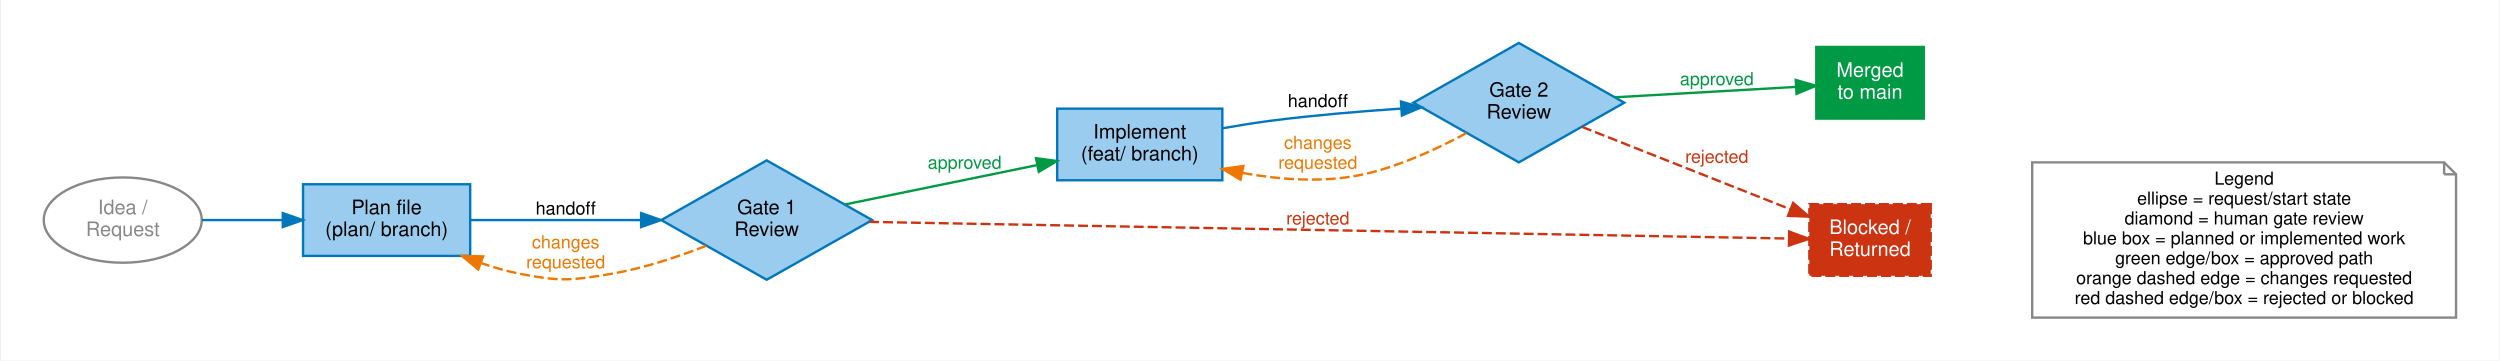
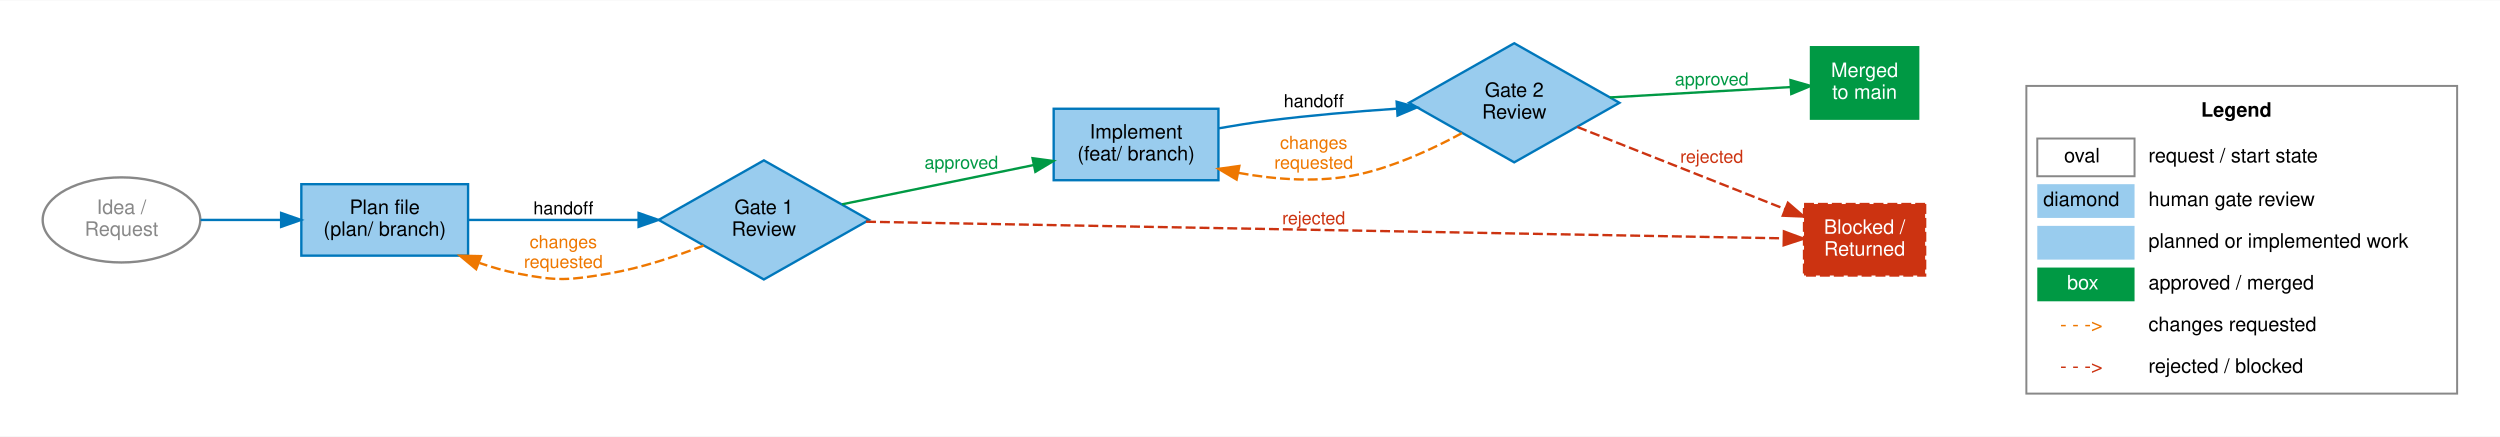
- <svg xmlns="http://www.w3.org/2000/svg" width="1255pt" height="181pt" viewBox="0.00 0.00 1255.40 181.20">
-   <g id="graph0" class="graph" transform="scale(1 1) rotate(0) translate(21.6 159.6)">
-     <polygon fill="white" stroke="transparent" points="-21.6,21.6 -21.6,-159.6 1233.8,-159.6 1233.8,21.6 -21.6,21.6" />
+ <svg xmlns="http://www.w3.org/2000/svg" width="1259pt" height="220pt" viewBox="0.00 0.00 1259.40 219.70">
+   <g id="graph0" class="graph" transform="scale(1 1) rotate(0) translate(21.6 198.1)">
+     <polygon fill="white" stroke="transparent" points="-21.6,21.6 -21.6,-198.1 1237.8,-198.1 1237.8,21.6 -21.6,21.6" />
    <g id="node1" class="node">
-       <ellipse fill="white" stroke="#888888" stroke-width="1.2" cx="39.6" cy="-49" rx="39.7" ry="21.43" />
-       <text text-anchor="middle" x="39.6" y="-52" font-family="Helvetica,sans-Serif" font-size="10.00" fill="#888888">Idea /</text>
-       <text text-anchor="middle" x="39.6" y="-41" font-family="Helvetica,sans-Serif" font-size="10.00" fill="#888888">Request</text>
+       <ellipse fill="white" stroke="#888888" stroke-width="1.2" cx="39.6" cy="-87.5" rx="39.7" ry="21.43" />
+       <text text-anchor="middle" x="39.6" y="-90.5" font-family="Helvetica,sans-Serif" font-size="10.00" fill="#888888">Idea /</text>
+       <text text-anchor="middle" x="39.6" y="-79.5" font-family="Helvetica,sans-Serif" font-size="10.00" fill="#888888">Request</text>
    </g>
    <g id="node2" class="node">
-       <polygon fill="#99ccee" stroke="#0077bb" stroke-width="1.2" points="214.2,-67 130.2,-67 130.2,-31 214.2,-31 214.2,-67" />
-       <text text-anchor="middle" x="172.2" y="-52" font-family="Helvetica,sans-Serif" font-size="10.00">Plan file</text>
-       <text text-anchor="middle" x="172.2" y="-41" font-family="Helvetica,sans-Serif" font-size="10.00">(plan/ branch)</text>
+       <polygon fill="#99ccee" stroke="#0077bb" stroke-width="1.2" points="214.2,-105.5 130.2,-105.5 130.2,-69.5 214.2,-69.5 214.2,-105.5" />
+       <text text-anchor="middle" x="172.2" y="-90.5" font-family="Helvetica,sans-Serif" font-size="10.00">Plan file</text>
+       <text text-anchor="middle" x="172.2" y="-79.5" font-family="Helvetica,sans-Serif" font-size="10.00">(plan/ branch)</text>
    </g>
    <g id="edge1" class="edge">
-       <path fill="none" stroke="#0077bb" stroke-width="1.2" d="M79.43,-49C92.13,-49 106.44,-49 119.92,-49" />
-       <polygon fill="#0077bb" stroke="#0077bb" stroke-width="1.2" points="120.02,-52.5 130.02,-49 120.02,-45.5 120.02,-52.5" />
+       <path fill="none" stroke="#0077bb" stroke-width="1.2" d="M79.43,-87.5C92.13,-87.5 106.44,-87.5 119.92,-87.5" />
+       <polygon fill="#0077bb" stroke="#0077bb" stroke-width="1.2" points="120.02,-91 130.02,-87.5 120.02,-84 120.02,-91" />
    </g>
    <g id="node3" class="node">
-       <polygon fill="#99ccee" stroke="#0077bb" stroke-width="1.2" points="363.2,-79 310.2,-49 363.2,-19 416.2,-49 363.2,-79" />
-       <text text-anchor="middle" x="363.2" y="-52" font-family="Helvetica,sans-Serif" font-size="10.00">Gate 1</text>
-       <text text-anchor="middle" x="363.2" y="-41" font-family="Helvetica,sans-Serif" font-size="10.00">Review</text>
+       <polygon fill="#99ccee" stroke="#0077bb" stroke-width="1.2" points="363.2,-117.5 310.2,-87.5 363.2,-57.5 416.2,-87.5 363.2,-117.5" />
+       <text text-anchor="middle" x="363.2" y="-90.5" font-family="Helvetica,sans-Serif" font-size="10.00">Gate 1</text>
+       <text text-anchor="middle" x="363.2" y="-79.5" font-family="Helvetica,sans-Serif" font-size="10.00">Review</text>
    </g>
    <g id="edge2" class="edge">
-       <path fill="none" stroke="#0077bb" stroke-width="1.2" d="M214.21,-49C239.25,-49 271.77,-49 299.94,-49" />
-       <polygon fill="#0077bb" stroke="#0077bb" stroke-width="1.2" points="300.1,-52.5 310.1,-49 300.1,-45.5 300.1,-52.5" />
-       <text text-anchor="middle" x="262.2" y="-51.8" font-family="Helvetica,sans-Serif" font-size="9.00">handoff</text>
+       <path fill="none" stroke="#0077bb" stroke-width="1.2" d="M214.21,-87.5C239.25,-87.5 271.77,-87.5 299.94,-87.5" />
+       <polygon fill="#0077bb" stroke="#0077bb" stroke-width="1.2" points="300.1,-91 310.1,-87.5 300.1,-84 300.1,-91" />
+       <text text-anchor="middle" x="262.2" y="-90.3" font-family="Helvetica,sans-Serif" font-size="9.00">handoff</text>
    </g>
    <g id="edge4" class="edge">
-       <path fill="none" stroke="#ee7700" stroke-width="1.2" stroke-dasharray="5,2" d="M332.83,-36.08C318.72,-30.56 301.4,-24.76 285.2,-22 265.04,-18.57 259.26,-18.06 239.2,-22 232.82,-23.25 226.28,-25.13 219.92,-27.32" />
-       <polygon fill="#ee7700" stroke="#ee7700" stroke-width="1.2" points="218.26,-24.2 210.11,-30.97 220.7,-30.76 218.26,-24.2" />
-       <text text-anchor="middle" x="262.2" y="-34.8" font-family="Helvetica,sans-Serif" font-size="9.00" fill="#ee7700">changes</text>
-       <text text-anchor="middle" x="262.2" y="-24.8" font-family="Helvetica,sans-Serif" font-size="9.00" fill="#ee7700">requested</text>
+       <path fill="none" stroke="#ee7700" stroke-width="1.2" stroke-dasharray="5,2" d="M332.83,-74.58C318.72,-69.06 301.4,-63.26 285.2,-60.5 265.04,-57.07 259.26,-56.56 239.2,-60.5 232.82,-61.75 226.28,-63.63 219.92,-65.82" />
+       <polygon fill="#ee7700" stroke="#ee7700" stroke-width="1.2" points="218.26,-62.7 210.11,-69.47 220.7,-69.26 218.26,-62.7" />
+       <text text-anchor="middle" x="262.2" y="-73.3" font-family="Helvetica,sans-Serif" font-size="9.00" fill="#ee7700">changes</text>
+       <text text-anchor="middle" x="262.2" y="-63.3" font-family="Helvetica,sans-Serif" font-size="9.00" fill="#ee7700">requested</text>
    </g>
    <g id="node4" class="node">
-       <polygon fill="#99ccee" stroke="#0077bb" stroke-width="1.2" points="592.2,-105 509.2,-105 509.2,-69 592.2,-69 592.2,-105" />
-       <text text-anchor="middle" x="550.7" y="-90" font-family="Helvetica,sans-Serif" font-size="10.00">Implement</text>
-       <text text-anchor="middle" x="550.7" y="-79" font-family="Helvetica,sans-Serif" font-size="10.00">(feat/ branch)</text>
+       <polygon fill="#99ccee" stroke="#0077bb" stroke-width="1.2" points="592.2,-143.5 509.2,-143.5 509.2,-107.5 592.2,-107.5 592.2,-143.5" />
+       <text text-anchor="middle" x="550.7" y="-128.5" font-family="Helvetica,sans-Serif" font-size="10.00">Implement</text>
+       <text text-anchor="middle" x="550.7" y="-117.5" font-family="Helvetica,sans-Serif" font-size="10.00">(feat/ branch)</text>
    </g>
    <g id="edge3" class="edge">
-       <path fill="none" stroke="#009944" stroke-width="1.2" d="M402.63,-56.87C430.57,-62.6 468.65,-70.4 499.07,-76.63" />
-       <polygon fill="#009944" stroke="#009944" stroke-width="1.2" points="498.56,-80.1 509.06,-78.68 499.97,-73.24 498.56,-80.1" />
-       <text text-anchor="middle" x="462.7" y="-74.8" font-family="Helvetica,sans-Serif" font-size="9.00" fill="#009944">approved</text>
+       <path fill="none" stroke="#009944" stroke-width="1.2" d="M402.63,-95.37C430.57,-101.1 468.65,-108.9 499.07,-115.13" />
+       <polygon fill="#009944" stroke="#009944" stroke-width="1.2" points="498.56,-118.6 509.06,-117.18 499.97,-111.74 498.56,-118.6" />
+       <text text-anchor="middle" x="462.7" y="-113.3" font-family="Helvetica,sans-Serif" font-size="9.00" fill="#009944">approved</text>
    </g>
    <g id="node7" class="node">
-       <polygon fill="#cc3311" stroke="#cc3311" stroke-width="1.2" stroke-dasharray="5,2" points="948.2,-57 887.2,-57 887.2,-21 948.2,-21 948.2,-57" />
-       <text text-anchor="middle" x="917.7" y="-42" font-family="Helvetica,sans-Serif" font-size="10.00" fill="white">Blocked /</text>
-       <text text-anchor="middle" x="917.7" y="-31" font-family="Helvetica,sans-Serif" font-size="10.00" fill="white">Returned</text>
+       <polygon fill="#cc3311" stroke="#cc3311" stroke-width="1.2" stroke-dasharray="5,2" points="948.2,-95.5 887.2,-95.5 887.2,-59.5 948.2,-59.5 948.2,-95.5" />
+       <text text-anchor="middle" x="917.7" y="-80.5" font-family="Helvetica,sans-Serif" font-size="10.00" fill="white">Blocked /</text>
+       <text text-anchor="middle" x="917.7" y="-69.5" font-family="Helvetica,sans-Serif" font-size="10.00" fill="white">Returned</text>
    </g>
    <g id="edge5" class="edge">
-       <path fill="none" stroke="#cc3311" stroke-width="1.2" stroke-dasharray="5,2" d="M414.69,-48.09C523.54,-46.12 778.39,-41.5 876.87,-39.72" />
-       <polygon fill="#cc3311" stroke="#cc3311" stroke-width="1.2" points="877.06,-43.22 887,-39.54 876.94,-36.22 877.06,-43.22" />
-       <text text-anchor="middle" x="640.2" y="-46.8" font-family="Helvetica,sans-Serif" font-size="9.00" fill="#cc3311">rejected</text>
+       <path fill="none" stroke="#cc3311" stroke-width="1.2" stroke-dasharray="5,2" d="M414.69,-86.59C523.54,-84.62 778.39,-80 876.87,-78.22" />
+       <polygon fill="#cc3311" stroke="#cc3311" stroke-width="1.2" points="877.06,-81.72 887,-78.04 876.94,-74.72 877.06,-81.72" />
+       <text text-anchor="middle" x="640.2" y="-85.3" font-family="Helvetica,sans-Serif" font-size="9.00" fill="#cc3311">rejected</text>
    </g>
    <g id="node5" class="node">
-       <polygon fill="#99ccee" stroke="#0077bb" stroke-width="1.2" points="741.2,-138 688.2,-108 741.2,-78 794.2,-108 741.2,-138" />
-       <text text-anchor="middle" x="741.2" y="-111" font-family="Helvetica,sans-Serif" font-size="10.00">Gate 2</text>
-       <text text-anchor="middle" x="741.2" y="-100" font-family="Helvetica,sans-Serif" font-size="10.00">Review</text>
+       <polygon fill="#99ccee" stroke="#0077bb" stroke-width="1.2" points="741.2,-176.5 688.2,-146.5 741.2,-116.5 794.2,-146.5 741.2,-176.5" />
+       <text text-anchor="middle" x="741.2" y="-149.5" font-family="Helvetica,sans-Serif" font-size="10.00">Gate 2</text>
+       <text text-anchor="middle" x="741.2" y="-138.5" font-family="Helvetica,sans-Serif" font-size="10.00">Review</text>
    </g>
    <g id="edge6" class="edge">
-       <path fill="none" stroke="#0077bb" stroke-width="1.2" d="M592.47,-95.17C600.63,-96.61 609.17,-97.97 617.2,-99 638.27,-101.69 661.49,-103.65 682.02,-105.04" />
-       <polygon fill="#0077bb" stroke="#0077bb" stroke-width="1.2" points="681.97,-108.54 692.18,-105.69 682.42,-101.56 681.97,-108.54" />
-       <text text-anchor="middle" x="640.2" y="-105.8" font-family="Helvetica,sans-Serif" font-size="9.00">handoff</text>
+       <path fill="none" stroke="#0077bb" stroke-width="1.2" d="M592.47,-133.67C600.63,-135.11 609.17,-136.47 617.2,-137.5 638.27,-140.19 661.49,-142.15 682.02,-143.54" />
+       <polygon fill="#0077bb" stroke="#0077bb" stroke-width="1.2" points="681.97,-147.04 692.18,-144.19 682.42,-140.06 681.97,-147.04" />
+       <text text-anchor="middle" x="640.2" y="-144.3" font-family="Helvetica,sans-Serif" font-size="9.00">handoff</text>
    </g>
    <g id="edge8" class="edge">
-       <path fill="none" stroke="#ee7700" stroke-width="1.2" stroke-dasharray="5,2" d="M714.84,-92.7C700.28,-84.82 681.35,-76.03 663.2,-72 643.48,-67.62 621.5,-69.22 602.3,-72.7" />
-       <polygon fill="#ee7700" stroke="#ee7700" stroke-width="1.2" points="601.35,-69.32 592.24,-74.72 602.74,-76.18 601.35,-69.32" />
-       <text text-anchor="middle" x="640.2" y="-84.8" font-family="Helvetica,sans-Serif" font-size="9.00" fill="#ee7700">changes</text>
-       <text text-anchor="middle" x="640.2" y="-74.8" font-family="Helvetica,sans-Serif" font-size="9.00" fill="#ee7700">requested</text>
+       <path fill="none" stroke="#ee7700" stroke-width="1.2" stroke-dasharray="5,2" d="M714.84,-131.2C700.28,-123.32 681.35,-114.53 663.2,-110.5 643.48,-106.12 621.5,-107.72 602.3,-111.2" />
+       <polygon fill="#ee7700" stroke="#ee7700" stroke-width="1.2" points="601.35,-107.82 592.24,-113.22 602.74,-114.68 601.35,-107.82" />
+       <text text-anchor="middle" x="640.2" y="-123.3" font-family="Helvetica,sans-Serif" font-size="9.00" fill="#ee7700">changes</text>
+       <text text-anchor="middle" x="640.2" y="-113.3" font-family="Helvetica,sans-Serif" font-size="9.00" fill="#ee7700">requested</text>
    </g>
    <g id="node6" class="node">
-       <polygon fill="#009944" stroke="#009944" stroke-width="1.2" points="944.7,-136 890.7,-136 890.7,-100 944.7,-100 944.7,-136" />
-       <text text-anchor="middle" x="917.7" y="-121" font-family="Helvetica,sans-Serif" font-size="10.00" fill="white">Merged</text>
-       <text text-anchor="middle" x="917.7" y="-110" font-family="Helvetica,sans-Serif" font-size="10.00" fill="white">to main</text>
+       <polygon fill="#009944" stroke="#009944" stroke-width="1.2" points="944.7,-174.5 890.7,-174.5 890.7,-138.5 944.7,-138.5 944.7,-174.5" />
+       <text text-anchor="middle" x="917.7" y="-159.5" font-family="Helvetica,sans-Serif" font-size="10.00" fill="white">Merged</text>
+       <text text-anchor="middle" x="917.7" y="-148.5" font-family="Helvetica,sans-Serif" font-size="10.00" fill="white">to main</text>
    </g>
    <g id="edge7" class="edge">
-       <path fill="none" stroke="#009944" stroke-width="1.2" d="M789.42,-110.71C817.98,-112.34 853.86,-114.4 880.23,-115.91" />
-       <polygon fill="#009944" stroke="#009944" stroke-width="1.2" points="880.37,-119.42 890.55,-116.5 880.77,-112.44 880.37,-119.42" />
-       <text text-anchor="middle" x="840.7" y="-116.8" font-family="Helvetica,sans-Serif" font-size="9.00" fill="#009944">approved</text>
+       <path fill="none" stroke="#009944" stroke-width="1.2" d="M789.42,-149.21C817.98,-150.84 853.86,-152.9 880.23,-154.41" />
+       <polygon fill="#009944" stroke="#009944" stroke-width="1.2" points="880.37,-157.92 890.55,-155 880.77,-150.94 880.37,-157.92" />
+       <text text-anchor="middle" x="840.7" y="-155.3" font-family="Helvetica,sans-Serif" font-size="9.00" fill="#009944">approved</text>
    </g>
    <g id="edge9" class="edge">
-       <path fill="none" stroke="#cc3311" stroke-width="1.2" stroke-dasharray="5,2" d="M772.99,-95.82C802.16,-84.29 846.09,-66.92 877.7,-54.42" />
-       <polygon fill="#cc3311" stroke="#cc3311" stroke-width="1.2" points="879.07,-57.64 887.08,-50.71 876.49,-51.13 879.07,-57.64" />
-       <text text-anchor="middle" x="840.7" y="-77.8" font-family="Helvetica,sans-Serif" font-size="9.00" fill="#cc3311">rejected</text>
+       <path fill="none" stroke="#cc3311" stroke-width="1.2" stroke-dasharray="5,2" d="M772.99,-134.32C802.16,-122.79 846.09,-105.42 877.7,-92.92" />
+       <polygon fill="#cc3311" stroke="#cc3311" stroke-width="1.2" points="879.07,-96.14 887.08,-89.21 876.49,-89.63 879.07,-96.14" />
+       <text text-anchor="middle" x="840.7" y="-116.3" font-family="Helvetica,sans-Serif" font-size="9.00" fill="#cc3311">rejected</text>
    </g>
    <g id="node8" class="node">
-       <polygon fill="white" stroke="#888888" stroke-width="1.2" points="1206.2,-78 999.2,-78 999.2,0 1212.2,0 1212.2,-72 1206.2,-78" />
-       <polyline fill="none" stroke="#888888" stroke-width="1.2" points="1206.2,-78 1206.2,-72 " />
-       <polyline fill="none" stroke="#888888" stroke-width="1.2" points="1212.2,-72 1206.2,-72 " />
-       <text text-anchor="middle" x="1105.7" y="-66.8" font-family="Helvetica,sans-Serif" font-size="9.00">Legend</text>
-       <text text-anchor="middle" x="1105.7" y="-56.8" font-family="Helvetica,sans-Serif" font-size="9.00">ellipse = request/start state</text>
-       <text text-anchor="middle" x="1105.7" y="-46.8" font-family="Helvetica,sans-Serif" font-size="9.00">diamond = human gate review</text>
-       <text text-anchor="middle" x="1105.7" y="-36.8" font-family="Helvetica,sans-Serif" font-size="9.00">blue box = planned or implemented work</text>
-       <text text-anchor="middle" x="1105.7" y="-26.8" font-family="Helvetica,sans-Serif" font-size="9.00">green edge/box = approved path</text>
-       <text text-anchor="middle" x="1105.7" y="-16.8" font-family="Helvetica,sans-Serif" font-size="9.00">orange dashed edge = changes requested</text>
-       <text text-anchor="middle" x="1105.7" y="-6.8" font-family="Helvetica,sans-Serif" font-size="9.00">red dashed edge/box = rejected or blocked</text>
+       <polygon fill="#99ccee" stroke="transparent" stroke-width="1.2" points="1216.2,-155 999.2,-155 999.2,0 1216.2,0 1216.2,-155" />
+       <polygon fill="white" stroke="transparent" points="999.2,0 999.2,-155 1216.2,-155 1216.2,0 999.2,0" />
+       <text text-anchor="start" x="1087.2" y="-139.5" font-family="Helvetica,sans-Serif" font-weight="bold" font-size="10.00">Legend</text>
+       <polygon fill="none" stroke="#888888" points="1004.7,-109.5 1004.7,-128.5 1053.7,-128.5 1053.7,-109.5 1004.7,-109.5" />
+       <text text-anchor="start" x="1018.2" y="-116.5" font-family="Helvetica,sans-Serif" font-size="10.00">oval</text>
+       <text text-anchor="start" x="1060.7" y="-116.5" font-family="Helvetica,sans-Serif" font-size="10.00">request / start state</text>
+       <polygon fill="#99ccee" stroke="transparent" points="1004.7,-88.5 1004.7,-105.5 1053.7,-105.5 1053.7,-88.5 1004.7,-88.5" />
+       <text text-anchor="start" x="1007.7" y="-94.5" font-family="Helvetica,sans-Serif" font-size="10.00">diamond</text>
+       <text text-anchor="start" x="1060.7" y="-94.5" font-family="Helvetica,sans-Serif" font-size="10.00">human gate review</text>
+       <polygon fill="#99ccee" stroke="transparent" points="1004.7,-67.5 1004.7,-84.5 1053.7,-84.5 1053.7,-67.5 1004.7,-67.5" />
+       <text text-anchor="start" x="1060.7" y="-73.5" font-family="Helvetica,sans-Serif" font-size="10.00">planned or implemented work</text>
+       <polygon fill="#009944" stroke="transparent" points="1004.7,-46.5 1004.7,-63.5 1053.7,-63.5 1053.7,-46.5 1004.7,-46.5" />
+       <text text-anchor="start" x="1019.7" y="-52.5" font-family="Helvetica,sans-Serif" font-size="10.00" fill="white">box</text>
+       <text text-anchor="start" x="1060.7" y="-52.5" font-family="Helvetica,sans-Serif" font-size="10.00">approved / merged</text>
+       <text text-anchor="start" x="1016.2" y="-31.5" font-family="Helvetica,sans-Serif" font-size="10.00" fill="#ee7700">- - -&gt;</text>
+       <text text-anchor="start" x="1060.7" y="-31.5" font-family="Helvetica,sans-Serif" font-size="10.00">changes requested</text>
+       <text text-anchor="start" x="1016.2" y="-10.5" font-family="Helvetica,sans-Serif" font-size="10.00" fill="#cc3311">- - -&gt;</text>
+       <text text-anchor="start" x="1060.7" y="-10.5" font-family="Helvetica,sans-Serif" font-size="10.00">rejected / blocked</text>
+       <polygon fill="none" stroke="#888888" points="999.2,0 999.2,-155 1216.2,-155 1216.2,0 999.2,0" />
    </g>
  </g>
</svg>
